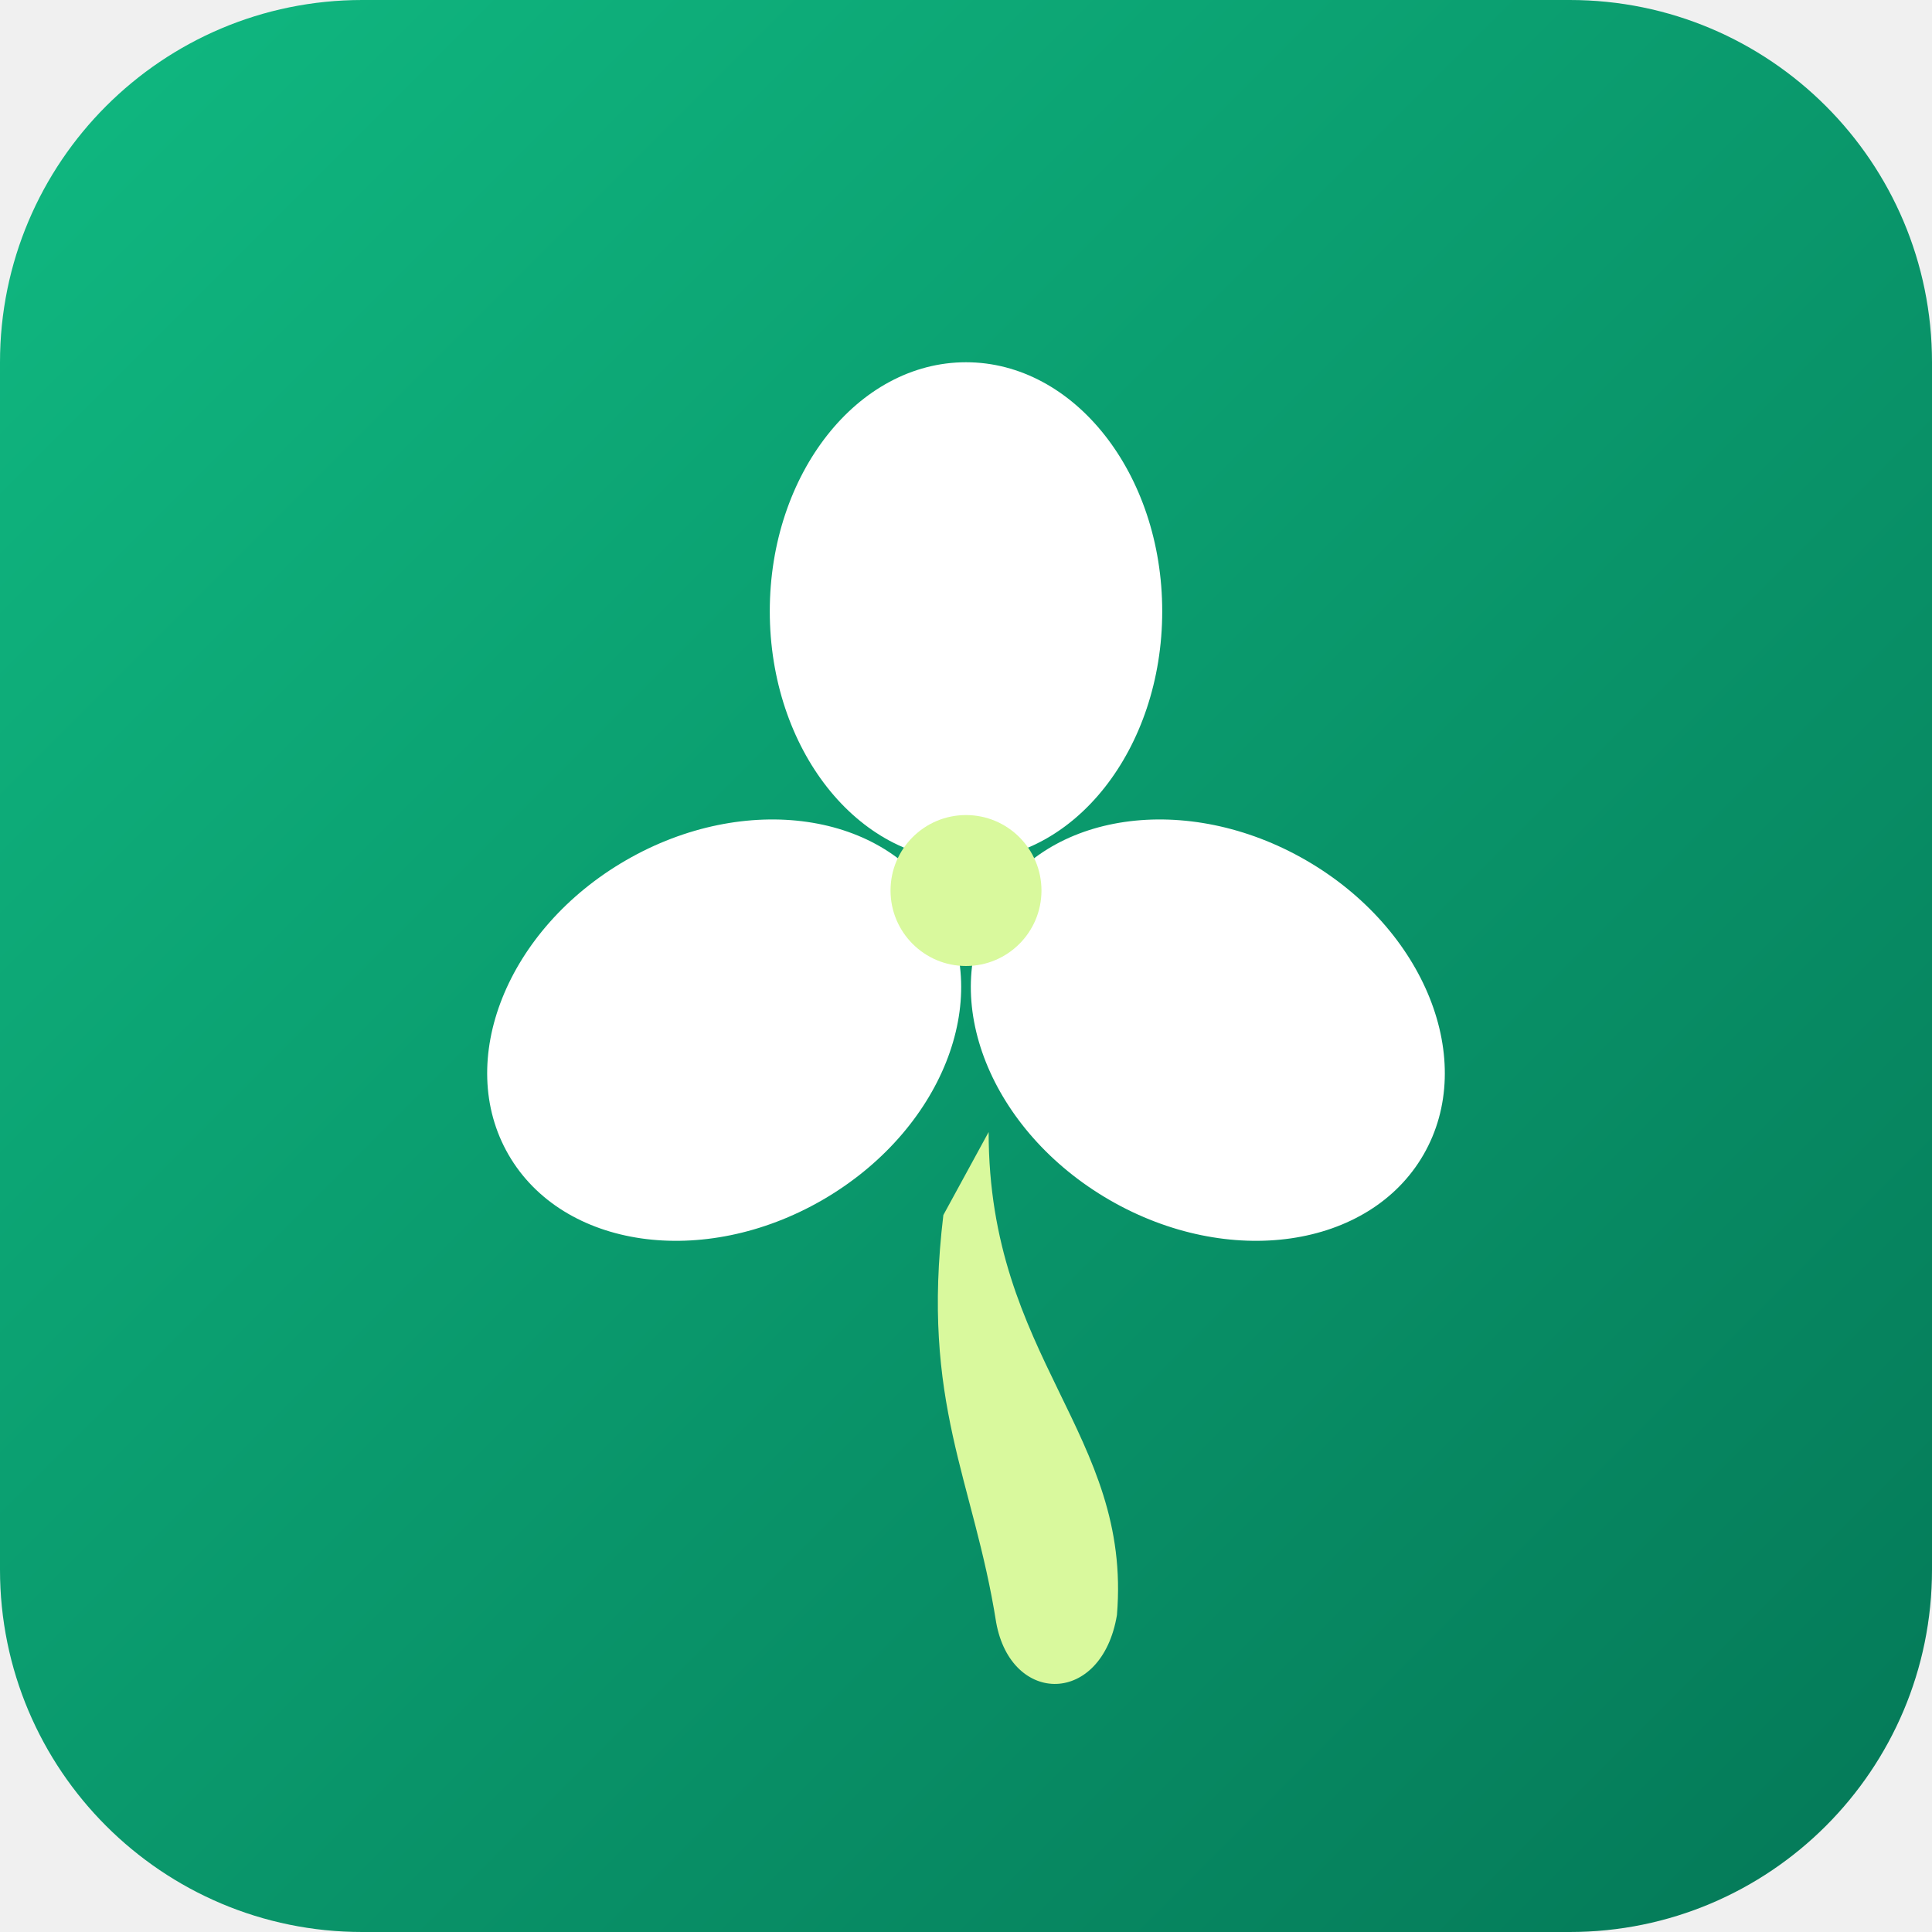
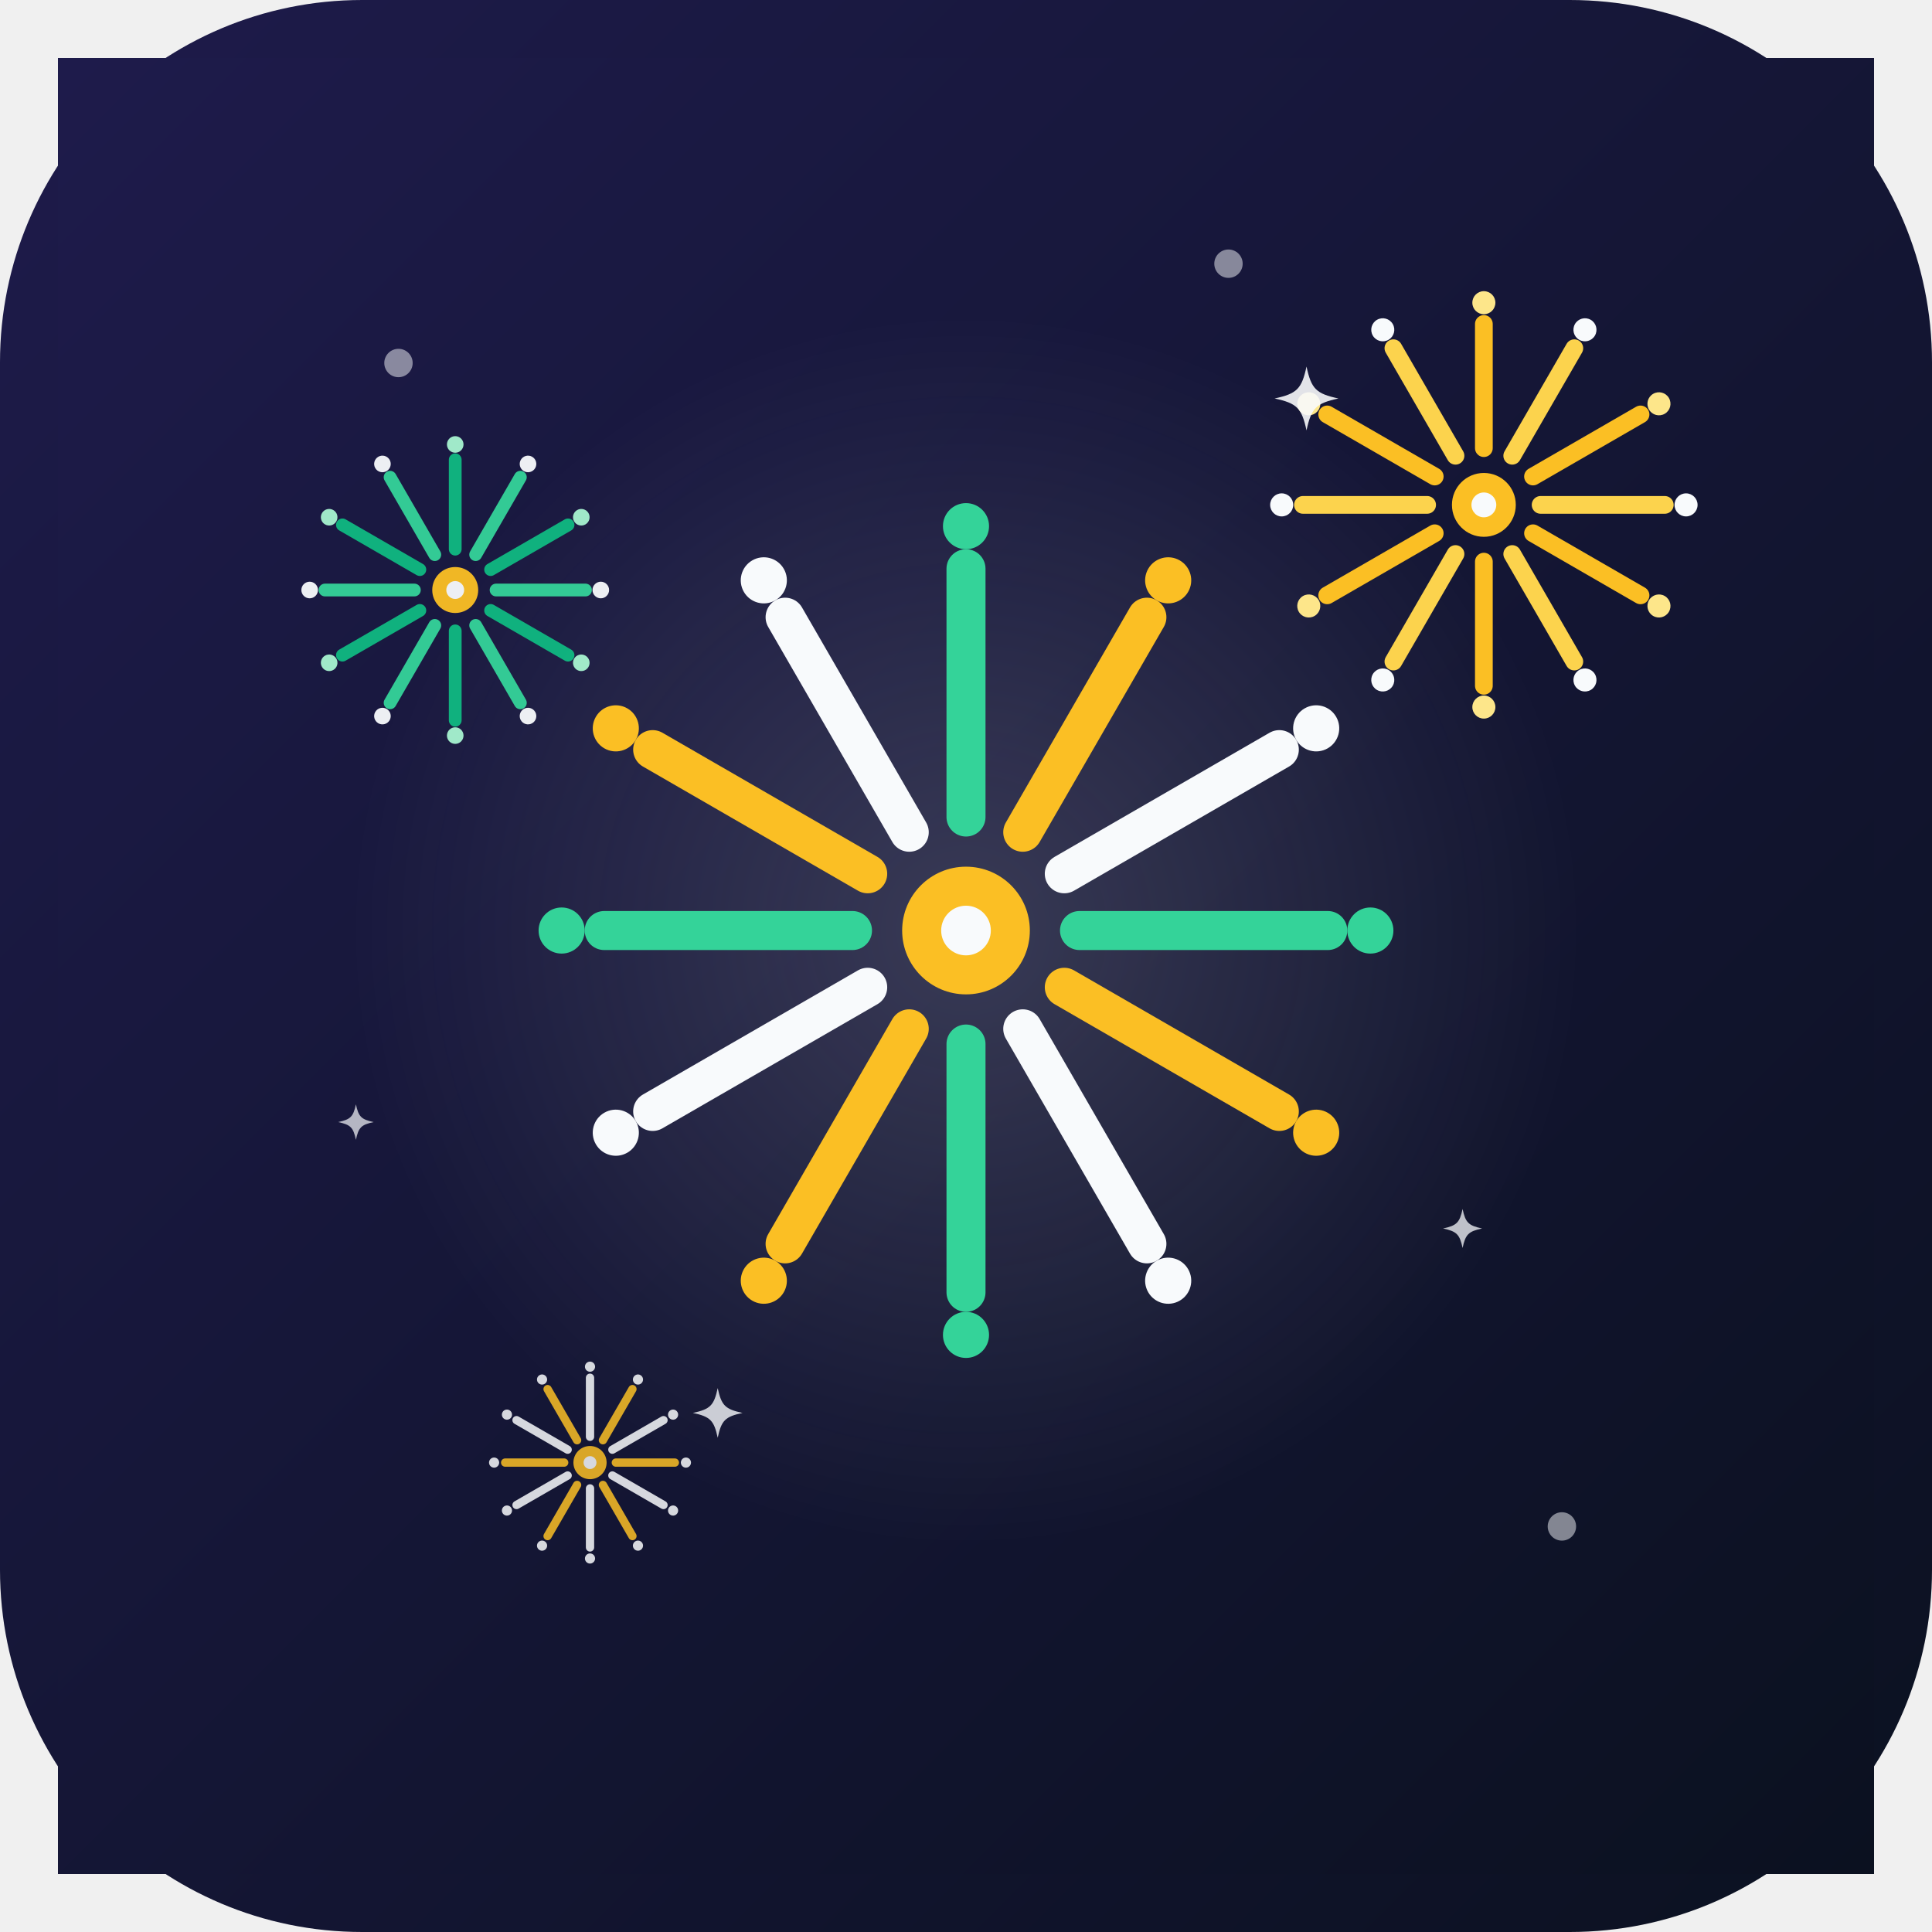
<svg xmlns="http://www.w3.org/2000/svg" viewBox="0 0 512 512">
  <defs>
    <linearGradient id="bg" x1="0" y1="0" x2="1" y2="1">
-       <stop offset="0" stop-color="#10B981" />
-       <stop offset="1" stop-color="#047857" />
+       <stop offset="0" stop-color="#1E1B4B" />
+       <stop offset="1" stop-color="#0B1120" />
    </linearGradient>
+     <radialGradient id="glow">
+       <stop offset="0" stop-color="#F8FAFC" stop-opacity="0.16" />
+       <stop offset="1" stop-color="#F8FAFC" stop-opacity="0" />
+     </radialGradient>
  </defs>
  <rect width="512" height="512" rx="96" fill="url(#bg)" />
-   <g transform="translate(256 236)">
-     <g fill="#ffffff">
-       <ellipse cx="0" cy="-74" rx="52" ry="66" transform="rotate(0)" />
-       <ellipse cx="0" cy="-74" rx="52" ry="66" transform="rotate(120)" />
-       <ellipse cx="0" cy="-74" rx="52" ry="66" transform="rotate(240)" />
+   <g transform="translate(256 256) scale(0.94) translate(-256 -256)">
+     <rect width="512" height="512" fill="url(#bg)" />
+     <circle cx="256" cy="246" r="175" fill="url(#glow)" />
+     <g transform="translate(402 126) scale(0.5)">
+       <g fill="none" stroke-linecap="round">
+         <line x1="0" y1="-32" x2="0" y2="-102" stroke="#FBBF24" stroke-width="10" transform="rotate(0)" />
+         <line x1="0" y1="-32" x2="0" y2="-102" stroke="#FCD34D" stroke-width="10" transform="rotate(30)" />
+         <line x1="0" y1="-32" x2="0" y2="-102" stroke="#FBBF24" stroke-width="10" transform="rotate(60)" />
+         <line x1="0" y1="-32" x2="0" y2="-102" stroke="#FCD34D" stroke-width="10" transform="rotate(90)" />
+         <line x1="0" y1="-32" x2="0" y2="-102" stroke="#FBBF24" stroke-width="10" transform="rotate(120)" />
+         <line x1="0" y1="-32" x2="0" y2="-102" stroke="#FCD34D" stroke-width="10" transform="rotate(150)" />
+         <line x1="0" y1="-32" x2="0" y2="-102" stroke="#FBBF24" stroke-width="10" transform="rotate(180)" />
+         <line x1="0" y1="-32" x2="0" y2="-102" stroke="#FCD34D" stroke-width="10" transform="rotate(210)" />
+         <line x1="0" y1="-32" x2="0" y2="-102" stroke="#FBBF24" stroke-width="10" transform="rotate(240)" />
+         <line x1="0" y1="-32" x2="0" y2="-102" stroke="#FCD34D" stroke-width="10" transform="rotate(270)" />
+         <line x1="0" y1="-32" x2="0" y2="-102" stroke="#FBBF24" stroke-width="10" transform="rotate(300)" />
+         <line x1="0" y1="-32" x2="0" y2="-102" stroke="#FCD34D" stroke-width="10" transform="rotate(330)" />
+       </g>
+       <circle cx="0" cy="-114" r="6.5" fill="#FDE68A" transform="rotate(0)" />
+       <circle cx="0" cy="-114" r="6.5" fill="#F8FAFC" transform="rotate(30)" />
+       <circle cx="0" cy="-114" r="6.5" fill="#FDE68A" transform="rotate(60)" />
+       <circle cx="0" cy="-114" r="6.5" fill="#F8FAFC" transform="rotate(90)" />
+       <circle cx="0" cy="-114" r="6.5" fill="#FDE68A" transform="rotate(120)" />
+       <circle cx="0" cy="-114" r="6.5" fill="#F8FAFC" transform="rotate(150)" />
+       <circle cx="0" cy="-114" r="6.5" fill="#FDE68A" transform="rotate(180)" />
+       <circle cx="0" cy="-114" r="6.5" fill="#F8FAFC" transform="rotate(210)" />
+       <circle cx="0" cy="-114" r="6.5" fill="#FDE68A" transform="rotate(240)" />
+       <circle cx="0" cy="-114" r="6.5" fill="#F8FAFC" transform="rotate(270)" />
+       <circle cx="0" cy="-114" r="6.5" fill="#FDE68A" transform="rotate(300)" />
+       <circle cx="0" cy="-114" r="6.5" fill="#F8FAFC" transform="rotate(330)" />
+       <circle r="18" fill="#FBBF24" />
+       <circle r="7" fill="#F8FAFC" />
    </g>
-     <circle cx="0" cy="0" r="20" fill="#D9F99D" />
+     <g transform="translate(112 150) scale(0.36)" opacity="0.95">
+       <g fill="none" stroke-linecap="round">
+         <line x1="0" y1="-32" x2="0" y2="-102" stroke="#10B981" stroke-width="10" transform="rotate(0)" />
+         <line x1="0" y1="-32" x2="0" y2="-102" stroke="#34D399" stroke-width="10" transform="rotate(30)" />
+         <line x1="0" y1="-32" x2="0" y2="-102" stroke="#10B981" stroke-width="10" transform="rotate(60)" />
+         <line x1="0" y1="-32" x2="0" y2="-102" stroke="#34D399" stroke-width="10" transform="rotate(90)" />
+         <line x1="0" y1="-32" x2="0" y2="-102" stroke="#10B981" stroke-width="10" transform="rotate(120)" />
+         <line x1="0" y1="-32" x2="0" y2="-102" stroke="#34D399" stroke-width="10" transform="rotate(150)" />
+         <line x1="0" y1="-32" x2="0" y2="-102" stroke="#10B981" stroke-width="10" transform="rotate(180)" />
+         <line x1="0" y1="-32" x2="0" y2="-102" stroke="#34D399" stroke-width="10" transform="rotate(210)" />
+         <line x1="0" y1="-32" x2="0" y2="-102" stroke="#10B981" stroke-width="10" transform="rotate(240)" />
+         <line x1="0" y1="-32" x2="0" y2="-102" stroke="#34D399" stroke-width="10" transform="rotate(270)" />
+         <line x1="0" y1="-32" x2="0" y2="-102" stroke="#10B981" stroke-width="10" transform="rotate(300)" />
+         <line x1="0" y1="-32" x2="0" y2="-102" stroke="#34D399" stroke-width="10" transform="rotate(330)" />
+       </g>
+       <circle cx="0" cy="-114" r="6.5" fill="#A7F3D0" transform="rotate(0)" />
+       <circle cx="0" cy="-114" r="6.5" fill="#F8FAFC" transform="rotate(30)" />
+       <circle cx="0" cy="-114" r="6.5" fill="#A7F3D0" transform="rotate(60)" />
+       <circle cx="0" cy="-114" r="6.5" fill="#F8FAFC" transform="rotate(90)" />
+       <circle cx="0" cy="-114" r="6.5" fill="#A7F3D0" transform="rotate(120)" />
+       <circle cx="0" cy="-114" r="6.5" fill="#F8FAFC" transform="rotate(150)" />
+       <circle cx="0" cy="-114" r="6.5" fill="#A7F3D0" transform="rotate(180)" />
+       <circle cx="0" cy="-114" r="6.5" fill="#F8FAFC" transform="rotate(210)" />
+       <circle cx="0" cy="-114" r="6.5" fill="#A7F3D0" transform="rotate(240)" />
+       <circle cx="0" cy="-114" r="6.5" fill="#F8FAFC" transform="rotate(270)" />
+       <circle cx="0" cy="-114" r="6.5" fill="#A7F3D0" transform="rotate(300)" />
+       <circle cx="0" cy="-114" r="6.5" fill="#F8FAFC" transform="rotate(330)" />
+       <circle r="18" fill="#FBBF24" />
+       <circle r="7" fill="#F8FAFC" />
+     </g>
+     <g transform="translate(150 396) scale(0.26)" opacity="0.85">
+       <g fill="none" stroke-linecap="round">
+         <line x1="0" y1="-28" x2="0" y2="-92" stroke="#F8FAFC" stroke-width="9" transform="rotate(0)" />
+         <line x1="0" y1="-28" x2="0" y2="-92" stroke="#FBBF24" stroke-width="9" transform="rotate(30)" />
+         <line x1="0" y1="-28" x2="0" y2="-92" stroke="#F8FAFC" stroke-width="9" transform="rotate(60)" />
+         <line x1="0" y1="-28" x2="0" y2="-92" stroke="#FBBF24" stroke-width="9" transform="rotate(90)" />
+         <line x1="0" y1="-28" x2="0" y2="-92" stroke="#F8FAFC" stroke-width="9" transform="rotate(120)" />
+         <line x1="0" y1="-28" x2="0" y2="-92" stroke="#FBBF24" stroke-width="9" transform="rotate(150)" />
+         <line x1="0" y1="-28" x2="0" y2="-92" stroke="#F8FAFC" stroke-width="9" transform="rotate(180)" />
+         <line x1="0" y1="-28" x2="0" y2="-92" stroke="#FBBF24" stroke-width="9" transform="rotate(210)" />
+         <line x1="0" y1="-28" x2="0" y2="-92" stroke="#F8FAFC" stroke-width="9" transform="rotate(240)" />
+         <line x1="0" y1="-28" x2="0" y2="-92" stroke="#FBBF24" stroke-width="9" transform="rotate(270)" />
+         <line x1="0" y1="-28" x2="0" y2="-92" stroke="#F8FAFC" stroke-width="9" transform="rotate(300)" />
+         <line x1="0" y1="-28" x2="0" y2="-92" stroke="#FBBF24" stroke-width="9" transform="rotate(330)" />
+       </g>
+       <circle cx="0" cy="-104" r="5.5" fill="#F8FAFC" transform="rotate(0)" />
+       <circle cx="0" cy="-104" r="5.5" fill="#F8FAFC" transform="rotate(30)" />
+       <circle cx="0" cy="-104" r="5.5" fill="#F8FAFC" transform="rotate(60)" />
+       <circle cx="0" cy="-104" r="5.5" fill="#F8FAFC" transform="rotate(90)" />
+       <circle cx="0" cy="-104" r="5.5" fill="#F8FAFC" transform="rotate(120)" />
+       <circle cx="0" cy="-104" r="5.5" fill="#F8FAFC" transform="rotate(150)" />
+       <circle cx="0" cy="-104" r="5.5" fill="#F8FAFC" transform="rotate(180)" />
+       <circle cx="0" cy="-104" r="5.5" fill="#F8FAFC" transform="rotate(210)" />
+       <circle cx="0" cy="-104" r="5.5" fill="#F8FAFC" transform="rotate(240)" />
+       <circle cx="0" cy="-104" r="5.5" fill="#F8FAFC" transform="rotate(270)" />
+       <circle cx="0" cy="-104" r="5.5" fill="#F8FAFC" transform="rotate(300)" />
+       <circle cx="0" cy="-104" r="5.5" fill="#F8FAFC" transform="rotate(330)" />
+       <circle r="18" fill="#FBBF24" />
+       <circle r="7" fill="#F8FAFC" />
+     </g>
+     <g transform="translate(256 246)">
+       <g fill="none" stroke-linecap="round">
+         <line x1="0" y1="-32" x2="0" y2="-102" stroke="#34D399" stroke-width="11" transform="rotate(0)" />
+         <line x1="0" y1="-32" x2="0" y2="-102" stroke="#FBBF24" stroke-width="11" transform="rotate(30)" />
+         <line x1="0" y1="-32" x2="0" y2="-102" stroke="#F8FAFC" stroke-width="11" transform="rotate(60)" />
+         <line x1="0" y1="-32" x2="0" y2="-102" stroke="#34D399" stroke-width="11" transform="rotate(90)" />
+         <line x1="0" y1="-32" x2="0" y2="-102" stroke="#FBBF24" stroke-width="11" transform="rotate(120)" />
+         <line x1="0" y1="-32" x2="0" y2="-102" stroke="#F8FAFC" stroke-width="11" transform="rotate(150)" />
+         <line x1="0" y1="-32" x2="0" y2="-102" stroke="#34D399" stroke-width="11" transform="rotate(180)" />
+         <line x1="0" y1="-32" x2="0" y2="-102" stroke="#FBBF24" stroke-width="11" transform="rotate(210)" />
+         <line x1="0" y1="-32" x2="0" y2="-102" stroke="#F8FAFC" stroke-width="11" transform="rotate(240)" />
+         <line x1="0" y1="-32" x2="0" y2="-102" stroke="#34D399" stroke-width="11" transform="rotate(270)" />
+         <line x1="0" y1="-32" x2="0" y2="-102" stroke="#FBBF24" stroke-width="11" transform="rotate(300)" />
+         <line x1="0" y1="-32" x2="0" y2="-102" stroke="#F8FAFC" stroke-width="11" transform="rotate(330)" />
+       </g>
+       <circle cx="0" cy="-114" r="6.5" fill="#34D399" transform="rotate(0)" />
+       <circle cx="0" cy="-114" r="6.5" fill="#FBBF24" transform="rotate(30)" />
+       <circle cx="0" cy="-114" r="6.5" fill="#F8FAFC" transform="rotate(60)" />
+       <circle cx="0" cy="-114" r="6.5" fill="#34D399" transform="rotate(90)" />
+       <circle cx="0" cy="-114" r="6.5" fill="#FBBF24" transform="rotate(120)" />
+       <circle cx="0" cy="-114" r="6.5" fill="#F8FAFC" transform="rotate(150)" />
+       <circle cx="0" cy="-114" r="6.5" fill="#34D399" transform="rotate(180)" />
+       <circle cx="0" cy="-114" r="6.5" fill="#FBBF24" transform="rotate(210)" />
+       <circle cx="0" cy="-114" r="6.5" fill="#F8FAFC" transform="rotate(240)" />
+       <circle cx="0" cy="-114" r="6.5" fill="#34D399" transform="rotate(270)" />
+       <circle cx="0" cy="-114" r="6.5" fill="#FBBF24" transform="rotate(300)" />
+       <circle cx="0" cy="-114" r="6.5" fill="#F8FAFC" transform="rotate(330)" />
+       <circle r="18" fill="#FBBF24" />
+       <circle r="7" fill="#F8FAFC" />
+     </g>
+     <path transform="translate(352 96) scale(0.9)" opacity="0.9" fill="#F8FAFC" d="M0 -10 C1.5 -3 3 -1.5 10 0 C3 1.5 1.5 3 0 10 C-1.5 3 -3 1.5 -10 0 C-3 -1.5 -1.5 -3 0 -10 Z" />
+     <path transform="translate(186 382) scale(0.7)" opacity="0.8" fill="#F8FAFC" d="M0 -10 C1.5 -3 3 -1.5 10 0 C3 1.5 1.5 3 0 10 C-1.5 3 -3 1.5 -10 0 C-3 -1.5 -1.5 -3 0 -10 Z" />
+     <path transform="translate(396 330) scale(0.55)" opacity="0.75" fill="#F8FAFC" d="M0 -10 C1.5 -3 3 -1.5 10 0 C3 1.5 1.5 3 0 10 C-1.5 3 -3 1.5 -10 0 C-3 -1.5 -1.5 -3 0 -10 Z" />
+     <path transform="translate(84 300) scale(0.5)" opacity="0.7" fill="#F8FAFC" d="M0 -10 C1.5 -3 3 -1.5 10 0 C3 1.5 1.5 3 0 10 C-1.5 3 -3 1.5 -10 0 C-3 -1.5 -1.5 -3 0 -10 Z" />
+     <circle cx="330" cy="58" r="4" fill="#F8FAFC" opacity="0.5" />
+     <circle cx="96" cy="86" r="4" fill="#F8FAFC" opacity="0.5" />
+     <circle cx="424" cy="414" r="4" fill="#F8FAFC" opacity="0.5" />
  </g>
-   <path d="M262 300 C 262 360, 300 380, 296 428 C 292 452, 268 452, 264 430 C 258 392, 244 372, 250 322 Z" fill="#D9F99D" />
</svg>
